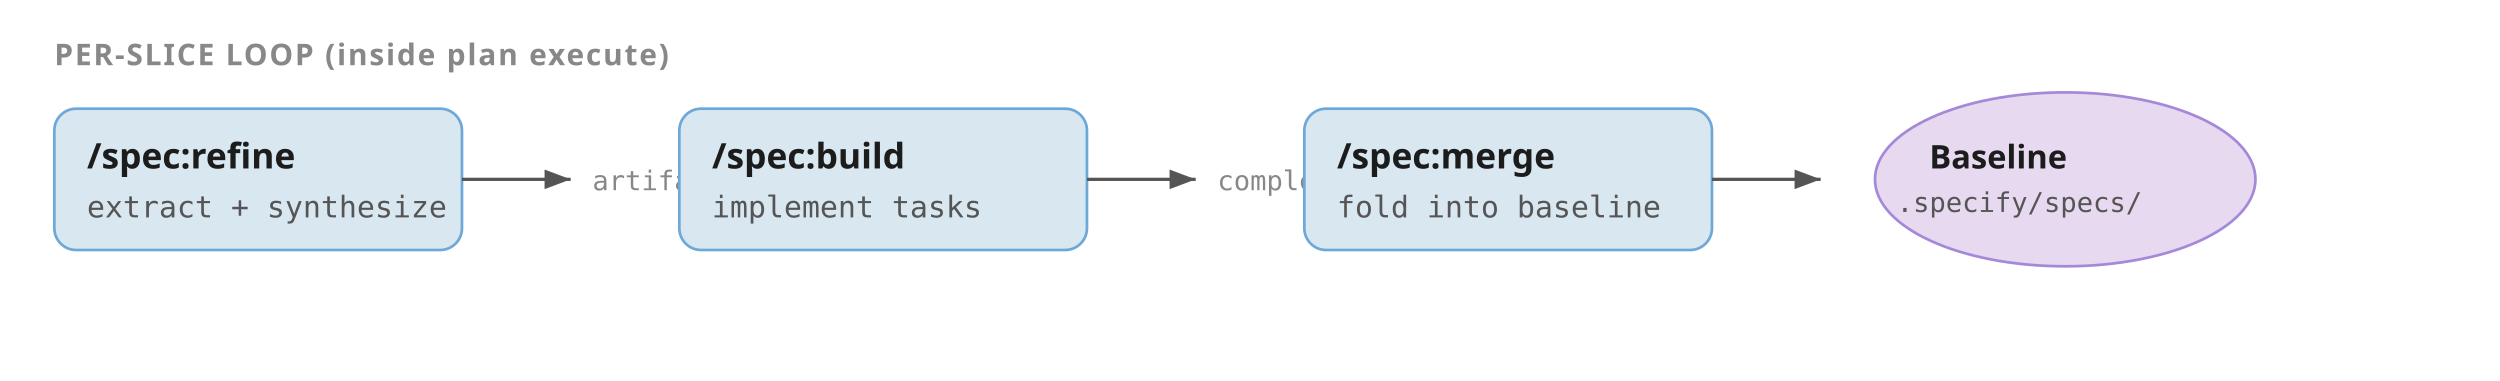
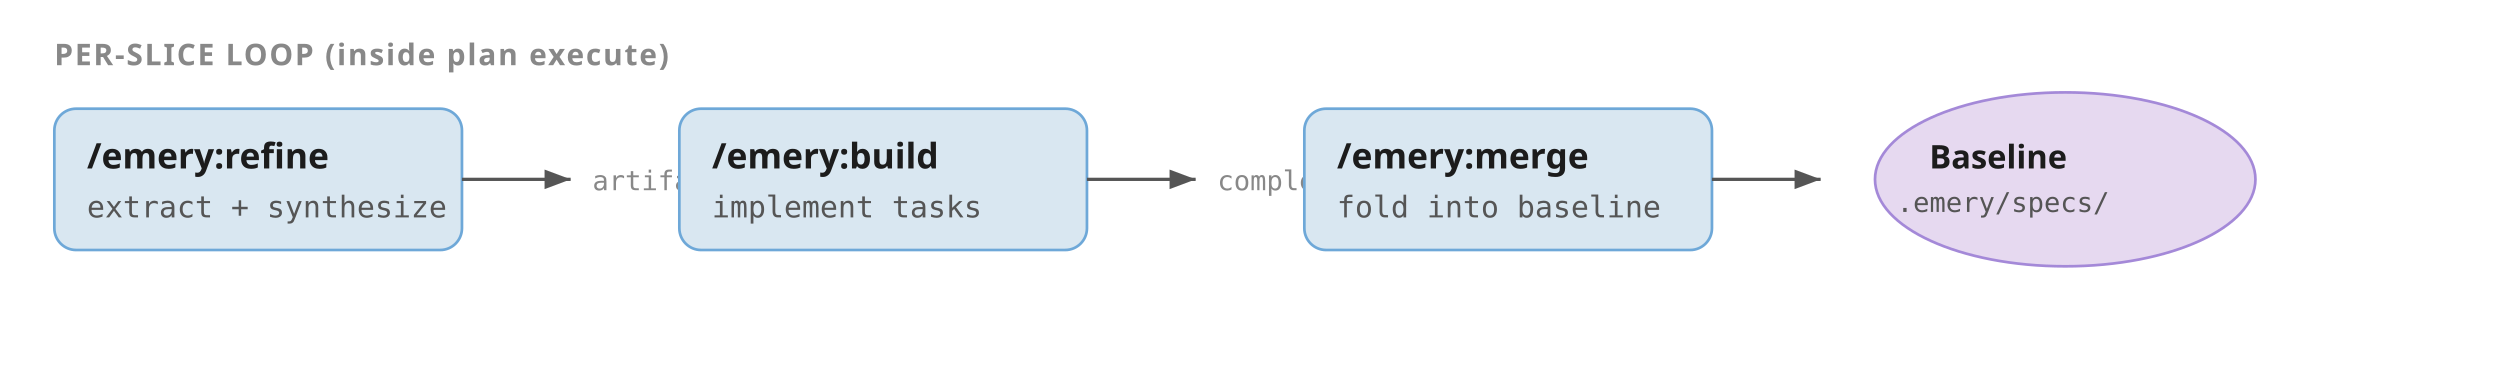
<svg xmlns="http://www.w3.org/2000/svg" viewBox="0 0 920 140" role="img" aria-label="Per-slice refine build merge loop">
  <defs>
    <marker id="arr" markerWidth="10" markerHeight="10" refX="8" refY="3" orient="auto">
      <path d="M0,0 L0,6 L8,3 z" fill="#555" />
    </marker>
  </defs>
  <text x="20" y="24" font-family="ui-sans-serif, system-ui, sans-serif" font-size="11" font-weight="600" fill="#888" letter-spacing="0.06em">PER-SLICE LOOP (inside plan execute)</text>
  <rect x="20" y="40" width="150" height="52" rx="8" fill="#d9e7f1" stroke="#6ea8d8" />
-   <text x="32" y="62" font-family="ui-sans-serif, system-ui, sans-serif" font-size="13" font-weight="600" fill="#1c1c1c">/spec:refine</text>
+   <text x="32" y="62" font-family="ui-sans-serif, system-ui, sans-serif" font-size="13" font-weight="600" fill="#1c1c1c">/emery:refine</text>
  <text x="32" y="80" font-family="ui-monospace, monospace" font-size="11" fill="#555">extract + synthesize</text>
  <path d="M170 66 L210 66" stroke="#555" stroke-width="1.2" fill="none" marker-end="url(#arr)" />
  <text x="218" y="70" font-family="ui-monospace, monospace" font-size="10" fill="#888">artifacts</text>
  <rect x="250" y="40" width="150" height="52" rx="8" fill="#d9e7f1" stroke="#6ea8d8" />
-   <text x="262" y="62" font-family="ui-sans-serif, system-ui, sans-serif" font-size="13" font-weight="600" fill="#1c1c1c">/spec:build</text>
+   <text x="262" y="62" font-family="ui-sans-serif, system-ui, sans-serif" font-size="13" font-weight="600" fill="#1c1c1c">/emery:build</text>
  <text x="262" y="80" font-family="ui-monospace, monospace" font-size="11" fill="#555">implement tasks</text>
  <path d="M400 66 L440 66" stroke="#555" stroke-width="1.2" fill="none" marker-end="url(#arr)" />
  <text x="448" y="70" font-family="ui-monospace, monospace" font-size="10" fill="#888">complete</text>
  <rect x="480" y="40" width="150" height="52" rx="8" fill="#d9e7f1" stroke="#6ea8d8" />
-   <text x="492" y="62" font-family="ui-sans-serif, system-ui, sans-serif" font-size="13" font-weight="600" fill="#1c1c1c">/spec:merge</text>
+   <text x="492" y="62" font-family="ui-sans-serif, system-ui, sans-serif" font-size="13" font-weight="600" fill="#1c1c1c">/emery:merge</text>
  <text x="492" y="80" font-family="ui-monospace, monospace" font-size="11" fill="#555">fold into baseline</text>
  <path d="M630 66 L670 66" stroke="#555" stroke-width="1.2" fill="none" marker-end="url(#arr)" />
  <ellipse cx="760" cy="66" rx="70" ry="32" fill="#e6d9f0" stroke="#a489d8" />
  <text x="710" y="62" font-family="ui-sans-serif, system-ui, sans-serif" font-size="12" font-weight="600" fill="#1c1c1c">Baseline</text>
-   <text x="698" y="78" font-family="ui-monospace, monospace" font-size="10" fill="#555">.specify/specs/</text>
+   <text x="698" y="78" font-family="ui-monospace, monospace" font-size="10" fill="#555">.emery/specs/</text>
</svg>
